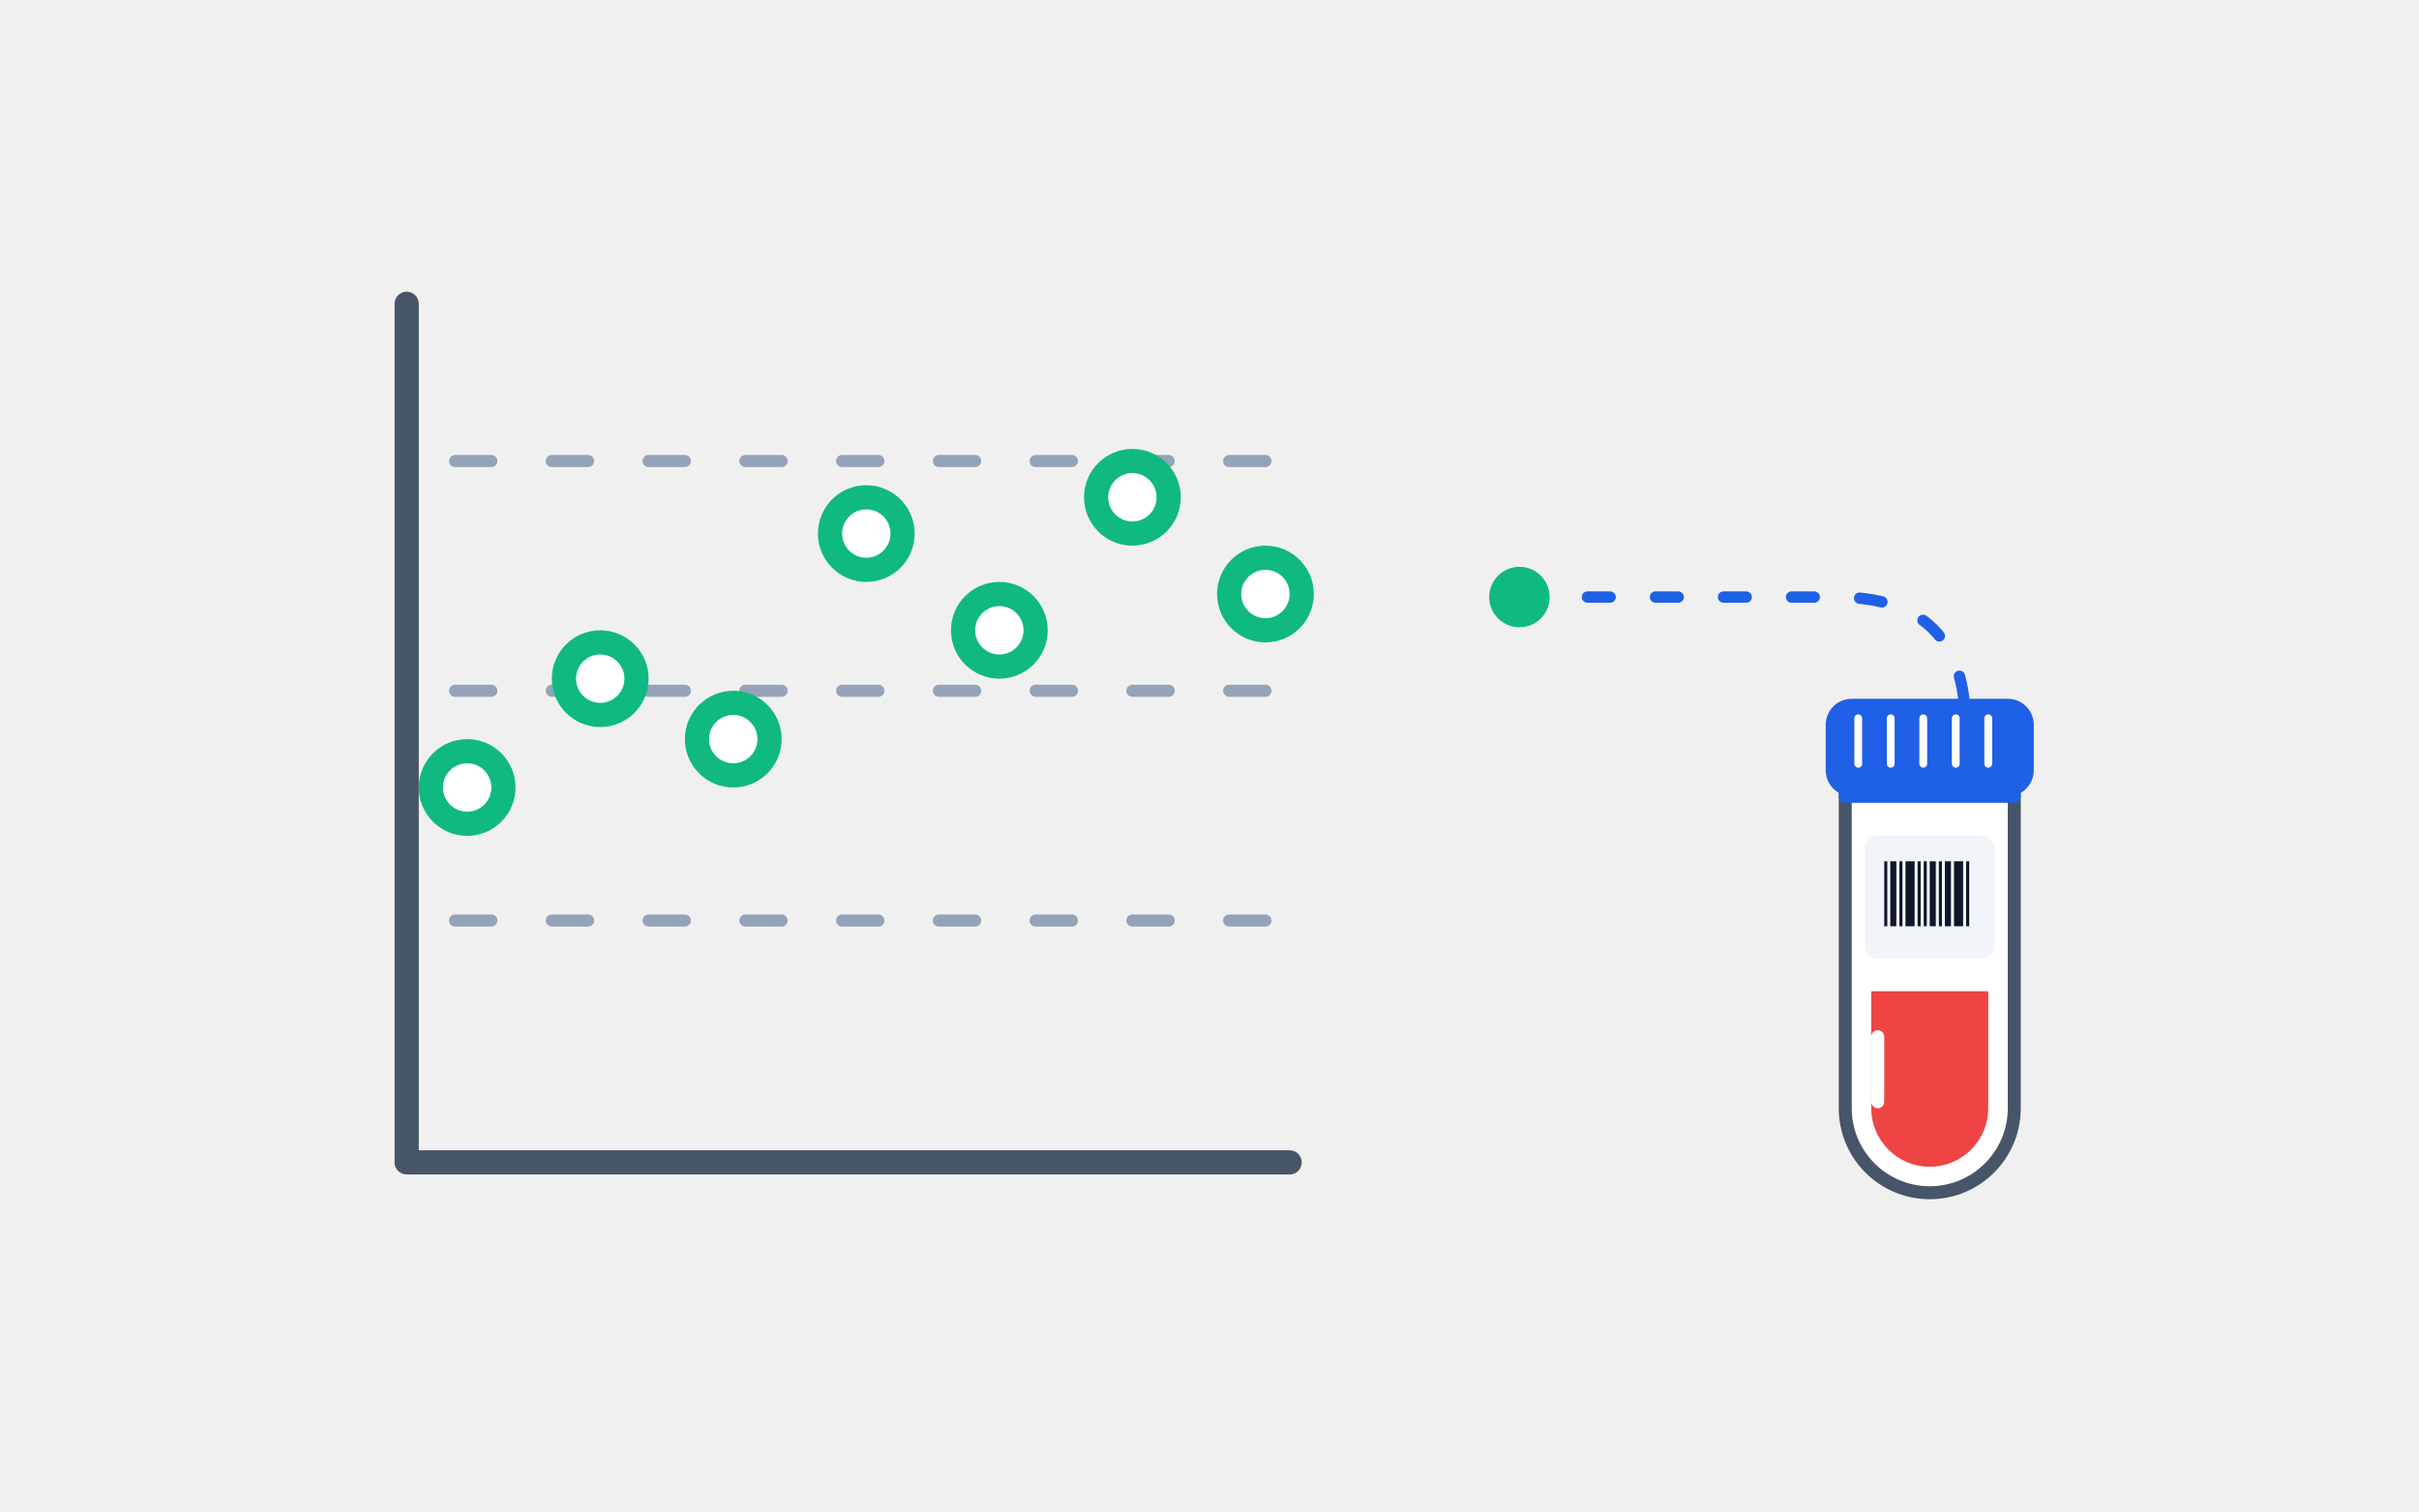
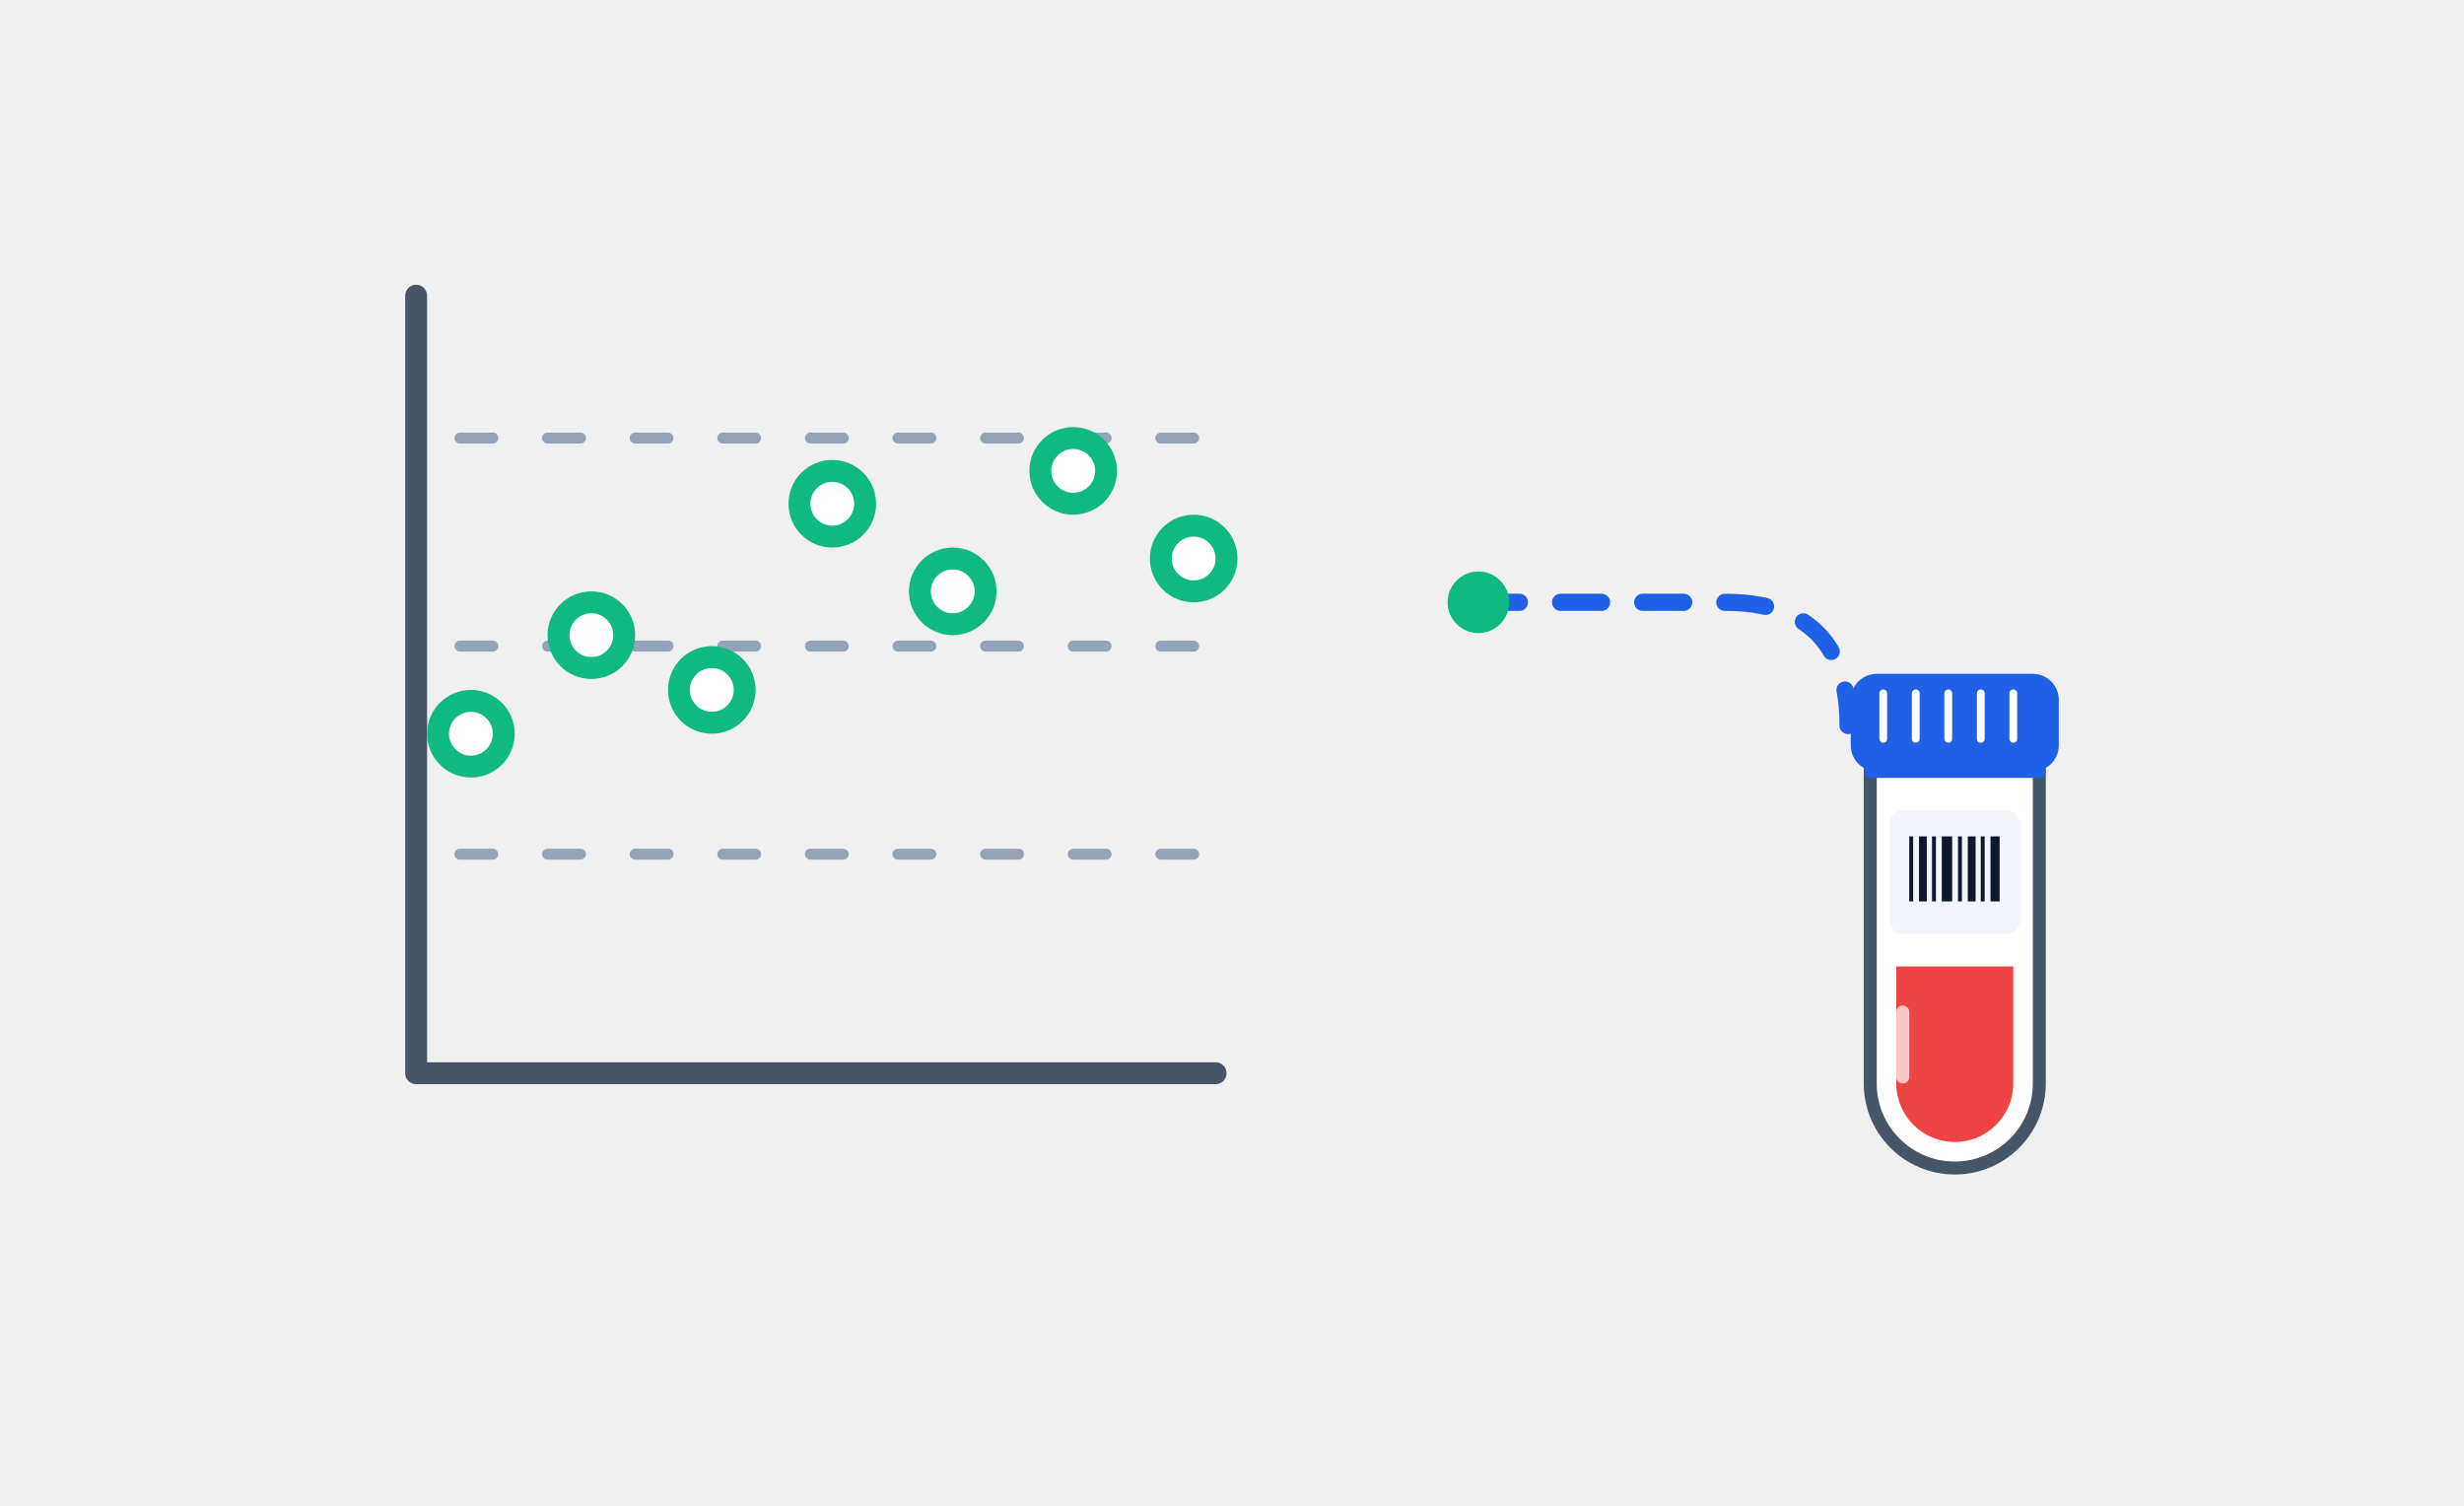
- <svg xmlns="http://www.w3.org/2000/svg" width="320" height="200" viewBox="0 0 320 200" fill="none" stroke-linecap="round" stroke-linejoin="round">
-   <g transform="translate(33 21) scale(1.6)">
+ <svg xmlns="http://www.w3.org/2000/svg" width="360" height="220" viewBox="0 0 360 220" fill="none" stroke-linecap="round" stroke-linejoin="round">
+   <defs>
+     <style>
+       @keyframes dashWestgard {
+         0% { stroke-dashoffset: 140; }
+         60% { stroke-dashoffset: 0; }
+         90% { stroke-dashoffset: 0; }
+         100% { stroke-dashoffset: 140; }
+       }
+       @keyframes dashFlowQC {
+         to { stroke-dashoffset: -24px; }
+       }
+       @keyframes pulseDotQC {
+         0%, 100% { r: 3.5px; opacity: 1; }
+         50% { r: 6px; opacity: 0.45; }
+       }
+       .westgard-trend-line {
+         animation: dashWestgard 3.2s ease-in-out infinite;
+       }
+       .data-flow-qc {
+         animation: dashFlowQC 1.2s linear infinite;
+       }
+       .pulse-dot-qc {
+         animation: pulseDotQC 1.6s ease-in-out infinite;
+       }
+     </style>
+   </defs>
+   <g transform="translate(40 24) scale(1.6)">
    <path d="M13 12v71h73" fill="none" stroke="#475569" stroke-width="2" />
    <path d="M17 25H84" fill="none" stroke="#94A3B8" stroke-width="1" stroke-dasharray="3 5" />
    <path d="M17 44H84" fill="none" stroke="#94A3B8" stroke-width="1" stroke-dasharray="3 5" />
    <path d="M17 63H84" fill="none" stroke="#94A3B8" stroke-width="1" stroke-dasharray="3 5" />
-     <path d="M18 52 29 43 40 48 51 31 62 39 73 28 84 36" fill="none" stroke="#1E60E6" stroke-width="2.5" stroke-dasharray="140" stroke-dashoffset="140">
-       <animate attributeName="stroke-dashoffset" values="140;0;0;140" dur="3s" repeatCount="indefinite" />
+     <path d="M18 52 29 43 40 48 51 31 62 39 73 28 84 36" fill="none" stroke="#1E60E6" stroke-width="2.5" stroke-dasharray="140" stroke-dashoffset="140" class="westgard-trend-line">
+       <animate attributeName="stroke-dashoffset" values="140;0;0;140" dur="3.2s" repeatCount="indefinite" />
    </path>
    <circle cx="18" cy="52" r="3" fill="#FFFFFF" stroke="#10B981" stroke-width="2" />
    <circle cx="29" cy="43" r="3" fill="#FFFFFF" stroke="#10B981" stroke-width="2" />
    <circle cx="40" cy="48" r="3" fill="#FFFFFF" stroke="#10B981" stroke-width="2" />
    <circle cx="51" cy="31" r="3" fill="#FFFFFF" stroke="#10B981" stroke-width="2" />
    <circle cx="62" cy="39" r="3" fill="#FFFFFF" stroke="#10B981" stroke-width="2" />
    <circle cx="73" cy="28" r="3" fill="#FFFFFF" stroke="#10B981" stroke-width="2" />
    <circle cx="84" cy="36" r="3" fill="#FFFFFF" stroke="#10B981" stroke-width="2" />
  </g>
-   <g transform="translate(214 83) scale(0.86)">
+   <g transform="translate(240 88) scale(0.95)">
    <path d="M35 21h26v53a13 13 0 0 1-26 0Z" fill="#FFFFFF" stroke="#475569" stroke-width="2" />
-     <path d="M39 56h18v18a9 9 0 0 1-18 0Z" fill="#EF4444" stroke="none" stroke-width="2" />
-     <rect x="32" y="11" width="32" height="15" rx="4" fill="#1E60E6" stroke="none" stroke-width="2" />
+     <path d="M39 56h18v18a9 9 0 0 1-18 0Z" fill="#EF4444" stroke="none" />
+     <rect x="32" y="11" width="32" height="15" rx="4" fill="#1E60E6" stroke="none" />
    <path d="M35 26H61" fill="none" stroke="#1E60E6" stroke-width="2" />
    <path d="M37 14L37 21" fill="none" stroke="#FFFFFF" stroke-width="1.2" />
    <path d="M42 14L42 21" fill="none" stroke="#FFFFFF" stroke-width="1.2" />
    <path d="M47 14L47 21" fill="none" stroke="#FFFFFF" stroke-width="1.2" />
    <path d="M52 14L52 21" fill="none" stroke="#FFFFFF" stroke-width="1.2" />
    <path d="M57 14L57 21" fill="none" stroke="#FFFFFF" stroke-width="1.2" />
-     <rect x="38" y="32" width="20" height="19" rx="2" fill="#F1F5F9" stroke="none" stroke-width="2" />
-     <rect x="41" y="36" width="0.47" height="10" rx="0" fill="#0F172A" stroke="none" stroke-width="2" />
-     <rect x="41.93" y="36" width="0.93" height="10" rx="0" fill="#0F172A" stroke="none" stroke-width="2" />
-     <rect x="43.33" y="36" width="0.47" height="10" rx="0" fill="#0F172A" stroke="none" stroke-width="2" />
-     <rect x="44.27" y="36" width="1.4" height="10" rx="0" fill="#0F172A" stroke="none" stroke-width="2" />
-     <rect x="46.13" y="36" width="0.47" height="10" rx="0" fill="#0F172A" stroke="none" stroke-width="2" />
-     <rect x="47.07" y="36" width="0.47" height="10" rx="0" fill="#0F172A" stroke="none" stroke-width="2" />
-     <rect x="48.0" y="36" width="0.93" height="10" rx="0" fill="#0F172A" stroke="none" stroke-width="2" />
-     <rect x="49.4" y="36" width="0.47" height="10" rx="0" fill="#0F172A" stroke="none" stroke-width="2" />
-     <rect x="50.33" y="36" width="0.93" height="10" rx="0" fill="#0F172A" stroke="none" stroke-width="2" />
-     <rect x="51.73" y="36" width="1.4" height="10" rx="0" fill="#0F172A" stroke="none" stroke-width="2" />
-     <rect x="53.6" y="36" width="0.47" height="10" rx="0" fill="#0F172A" stroke="none" stroke-width="2" />
-     <path d="M40 63L40 73" fill="none" stroke="#FFFFFF" stroke-width="2" />
+     <rect x="38" y="32" width="20" height="19" rx="2" fill="#F1F5F9" stroke="none" />
+     <rect x="41" y="36" width="0.6" height="10" fill="#0F172A" stroke="none" />
+     <rect x="42.5" y="36" width="1.2" height="10" fill="#0F172A" stroke="none" />
+     <rect x="44.5" y="36" width="0.6" height="10" fill="#0F172A" stroke="none" />
+     <rect x="46" y="36" width="1.6" height="10" fill="#0F172A" stroke="none" />
+     <rect x="48.5" y="36" width="0.6" height="10" fill="#0F172A" stroke="none" />
+     <rect x="50" y="36" width="1.2" height="10" fill="#0F172A" stroke="none" />
+     <rect x="52" y="36" width="0.6" height="10" fill="#0F172A" stroke="none" />
+     <rect x="53.5" y="36" width="1.4" height="10" fill="#0F172A" stroke="none" />
+     <path d="M40 63L40 73" fill="none" stroke="#FFFFFF" stroke-width="2" opacity="0.7" />
  </g>
-   <path d="M201 79h42q17 0 17 17" fill="none" stroke="#1E60E6" stroke-width="1.5" stroke-dasharray="3 6">
-     <animate attributeName="stroke-dashoffset" values="0;-18" dur="1.2s" repeatCount="indefinite" />
+   <path d="M216 88h36q18 0 18 18" fill="none" stroke="#1E60E6" stroke-width="2.5" stroke-dasharray="6 6" class="data-flow-qc">
+     <animate attributeName="stroke-dashoffset" values="0;-24" dur="1.2s" repeatCount="indefinite" />
  </path>
-   <circle cx="201" cy="79" r="4" fill="#10B981" stroke="none">
-     <animate attributeName="r" values="3;5.5;3" dur="1.5s" repeatCount="indefinite" />
-     <animate attributeName="opacity" values="1;0.4;1" dur="1.5s" repeatCount="indefinite" />
+   <circle cx="216" cy="88" r="4.5" fill="#10B981" class="pulse-dot-qc">
+     <animate attributeName="r" values="3.5;6;3.5" dur="1.6s" repeatCount="indefinite" />
+     <animate attributeName="opacity" values="1;0.4;1" dur="1.6s" repeatCount="indefinite" />
  </circle>
</svg>
